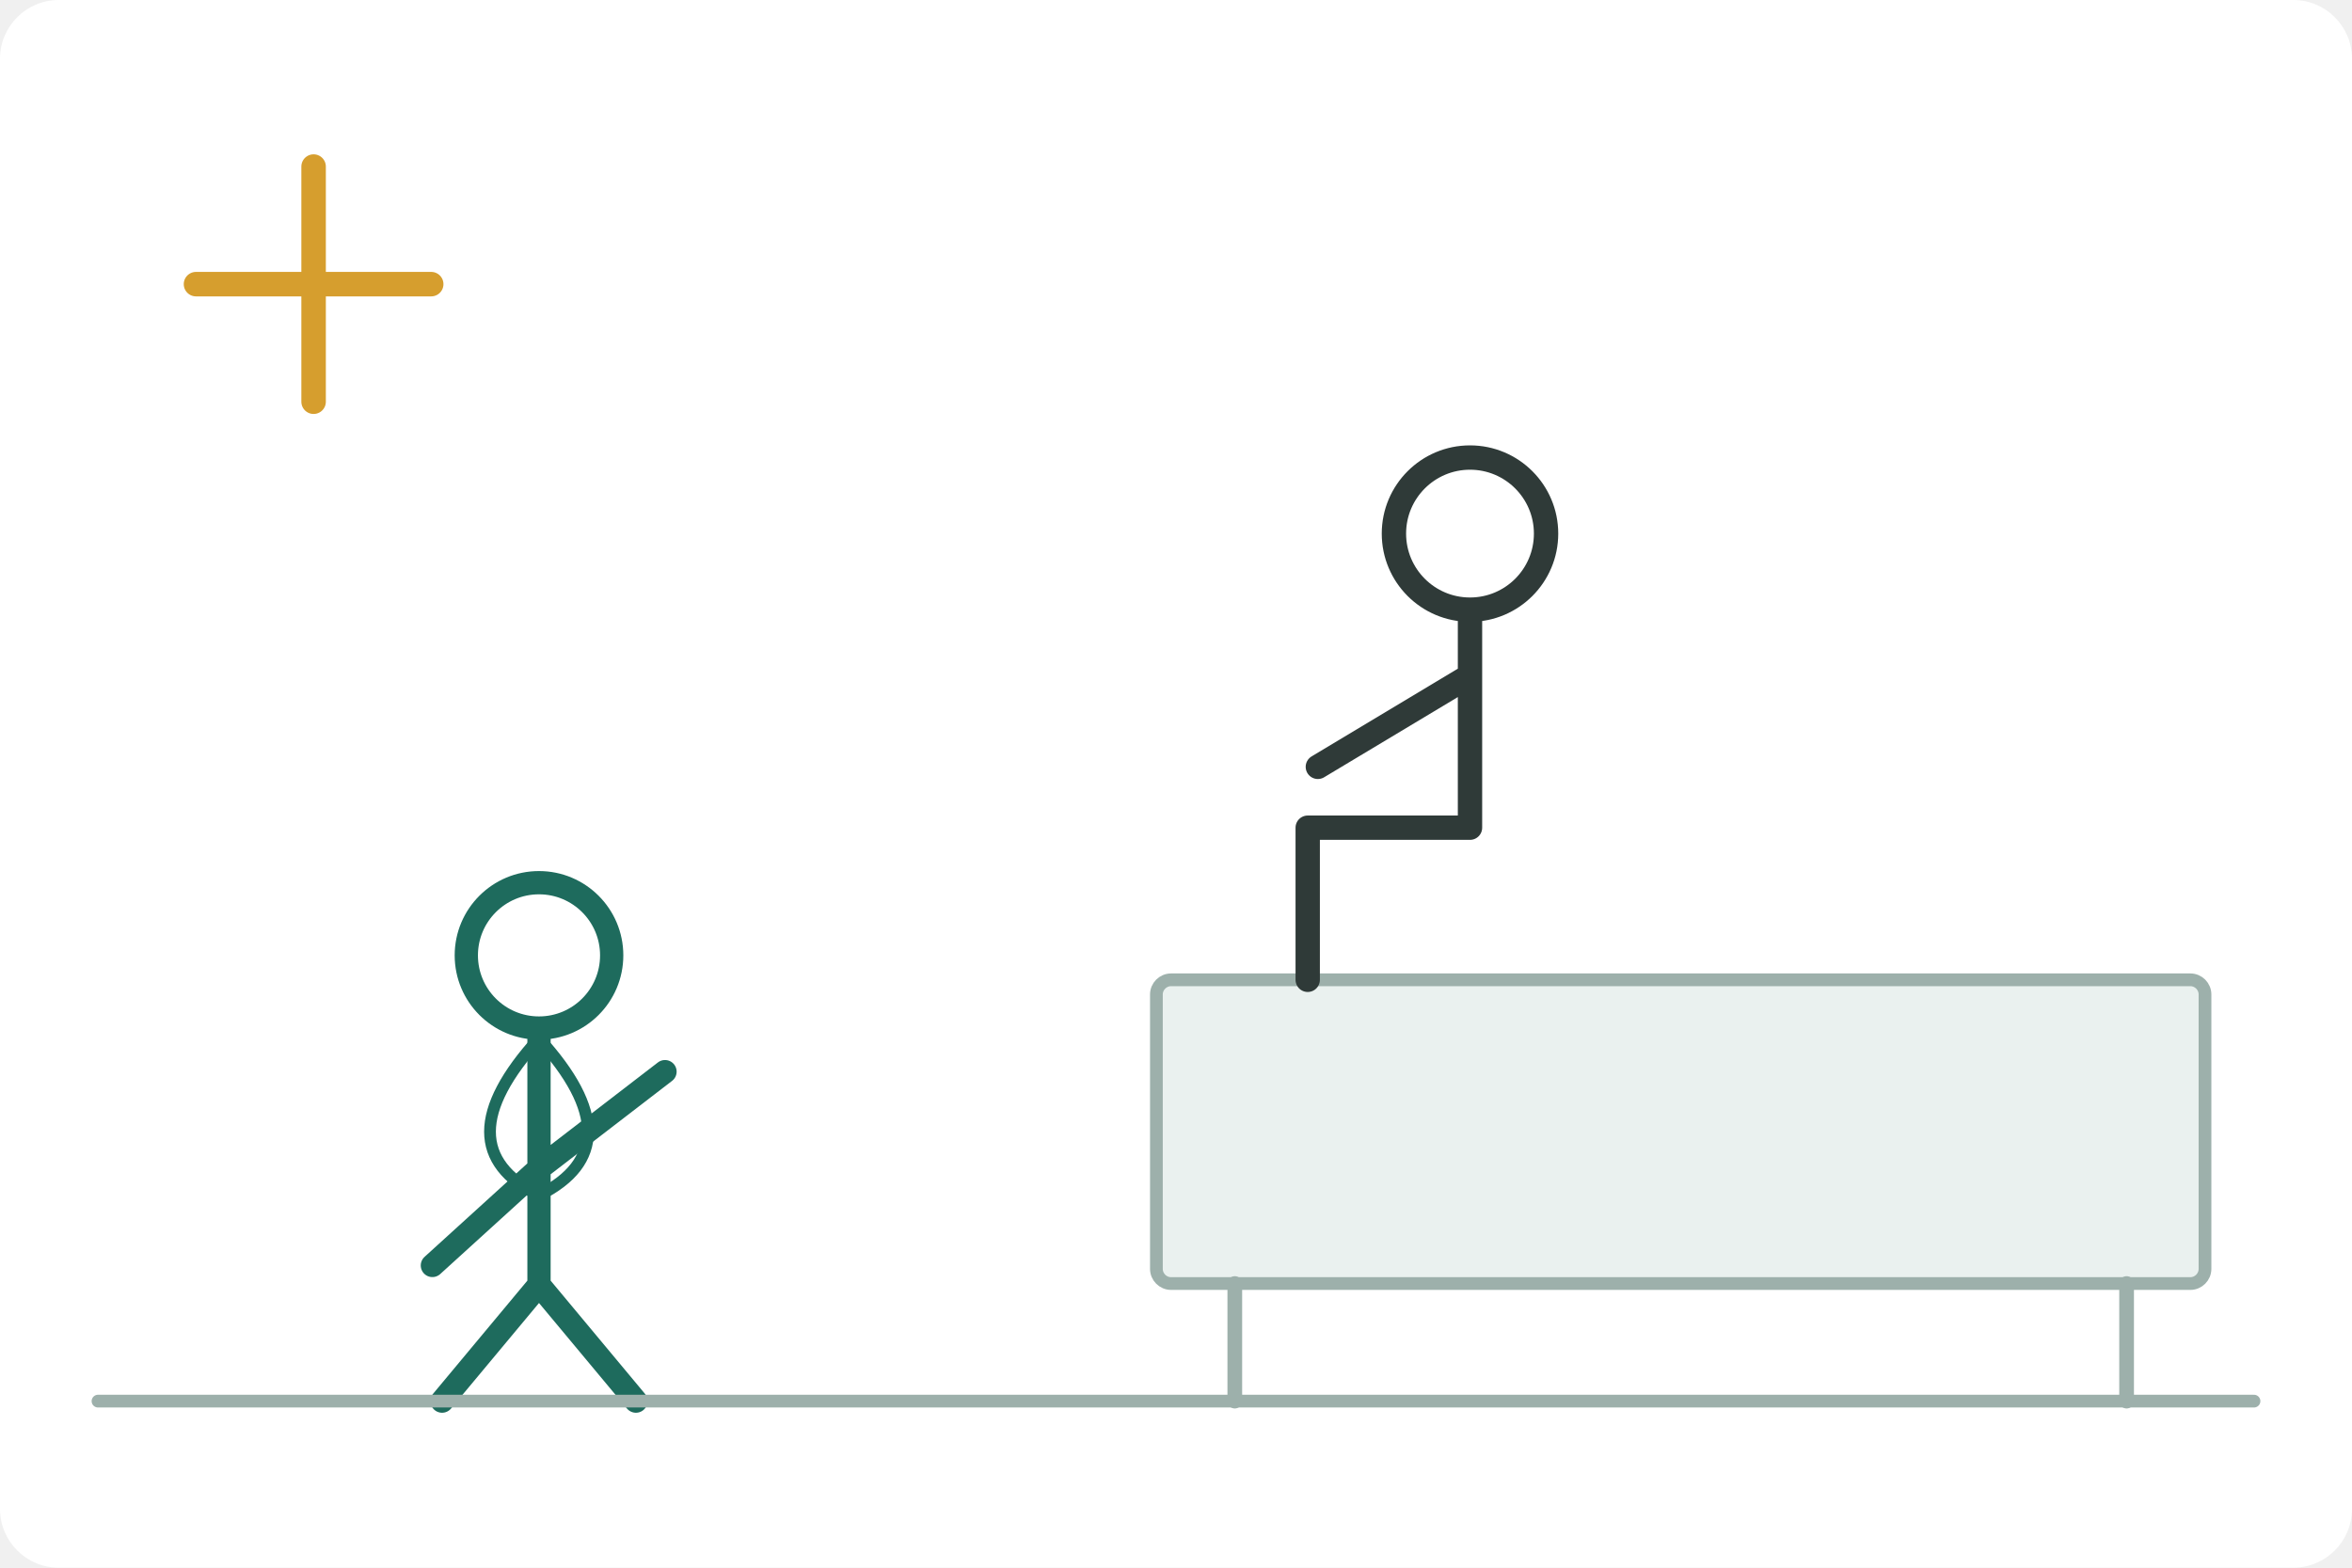
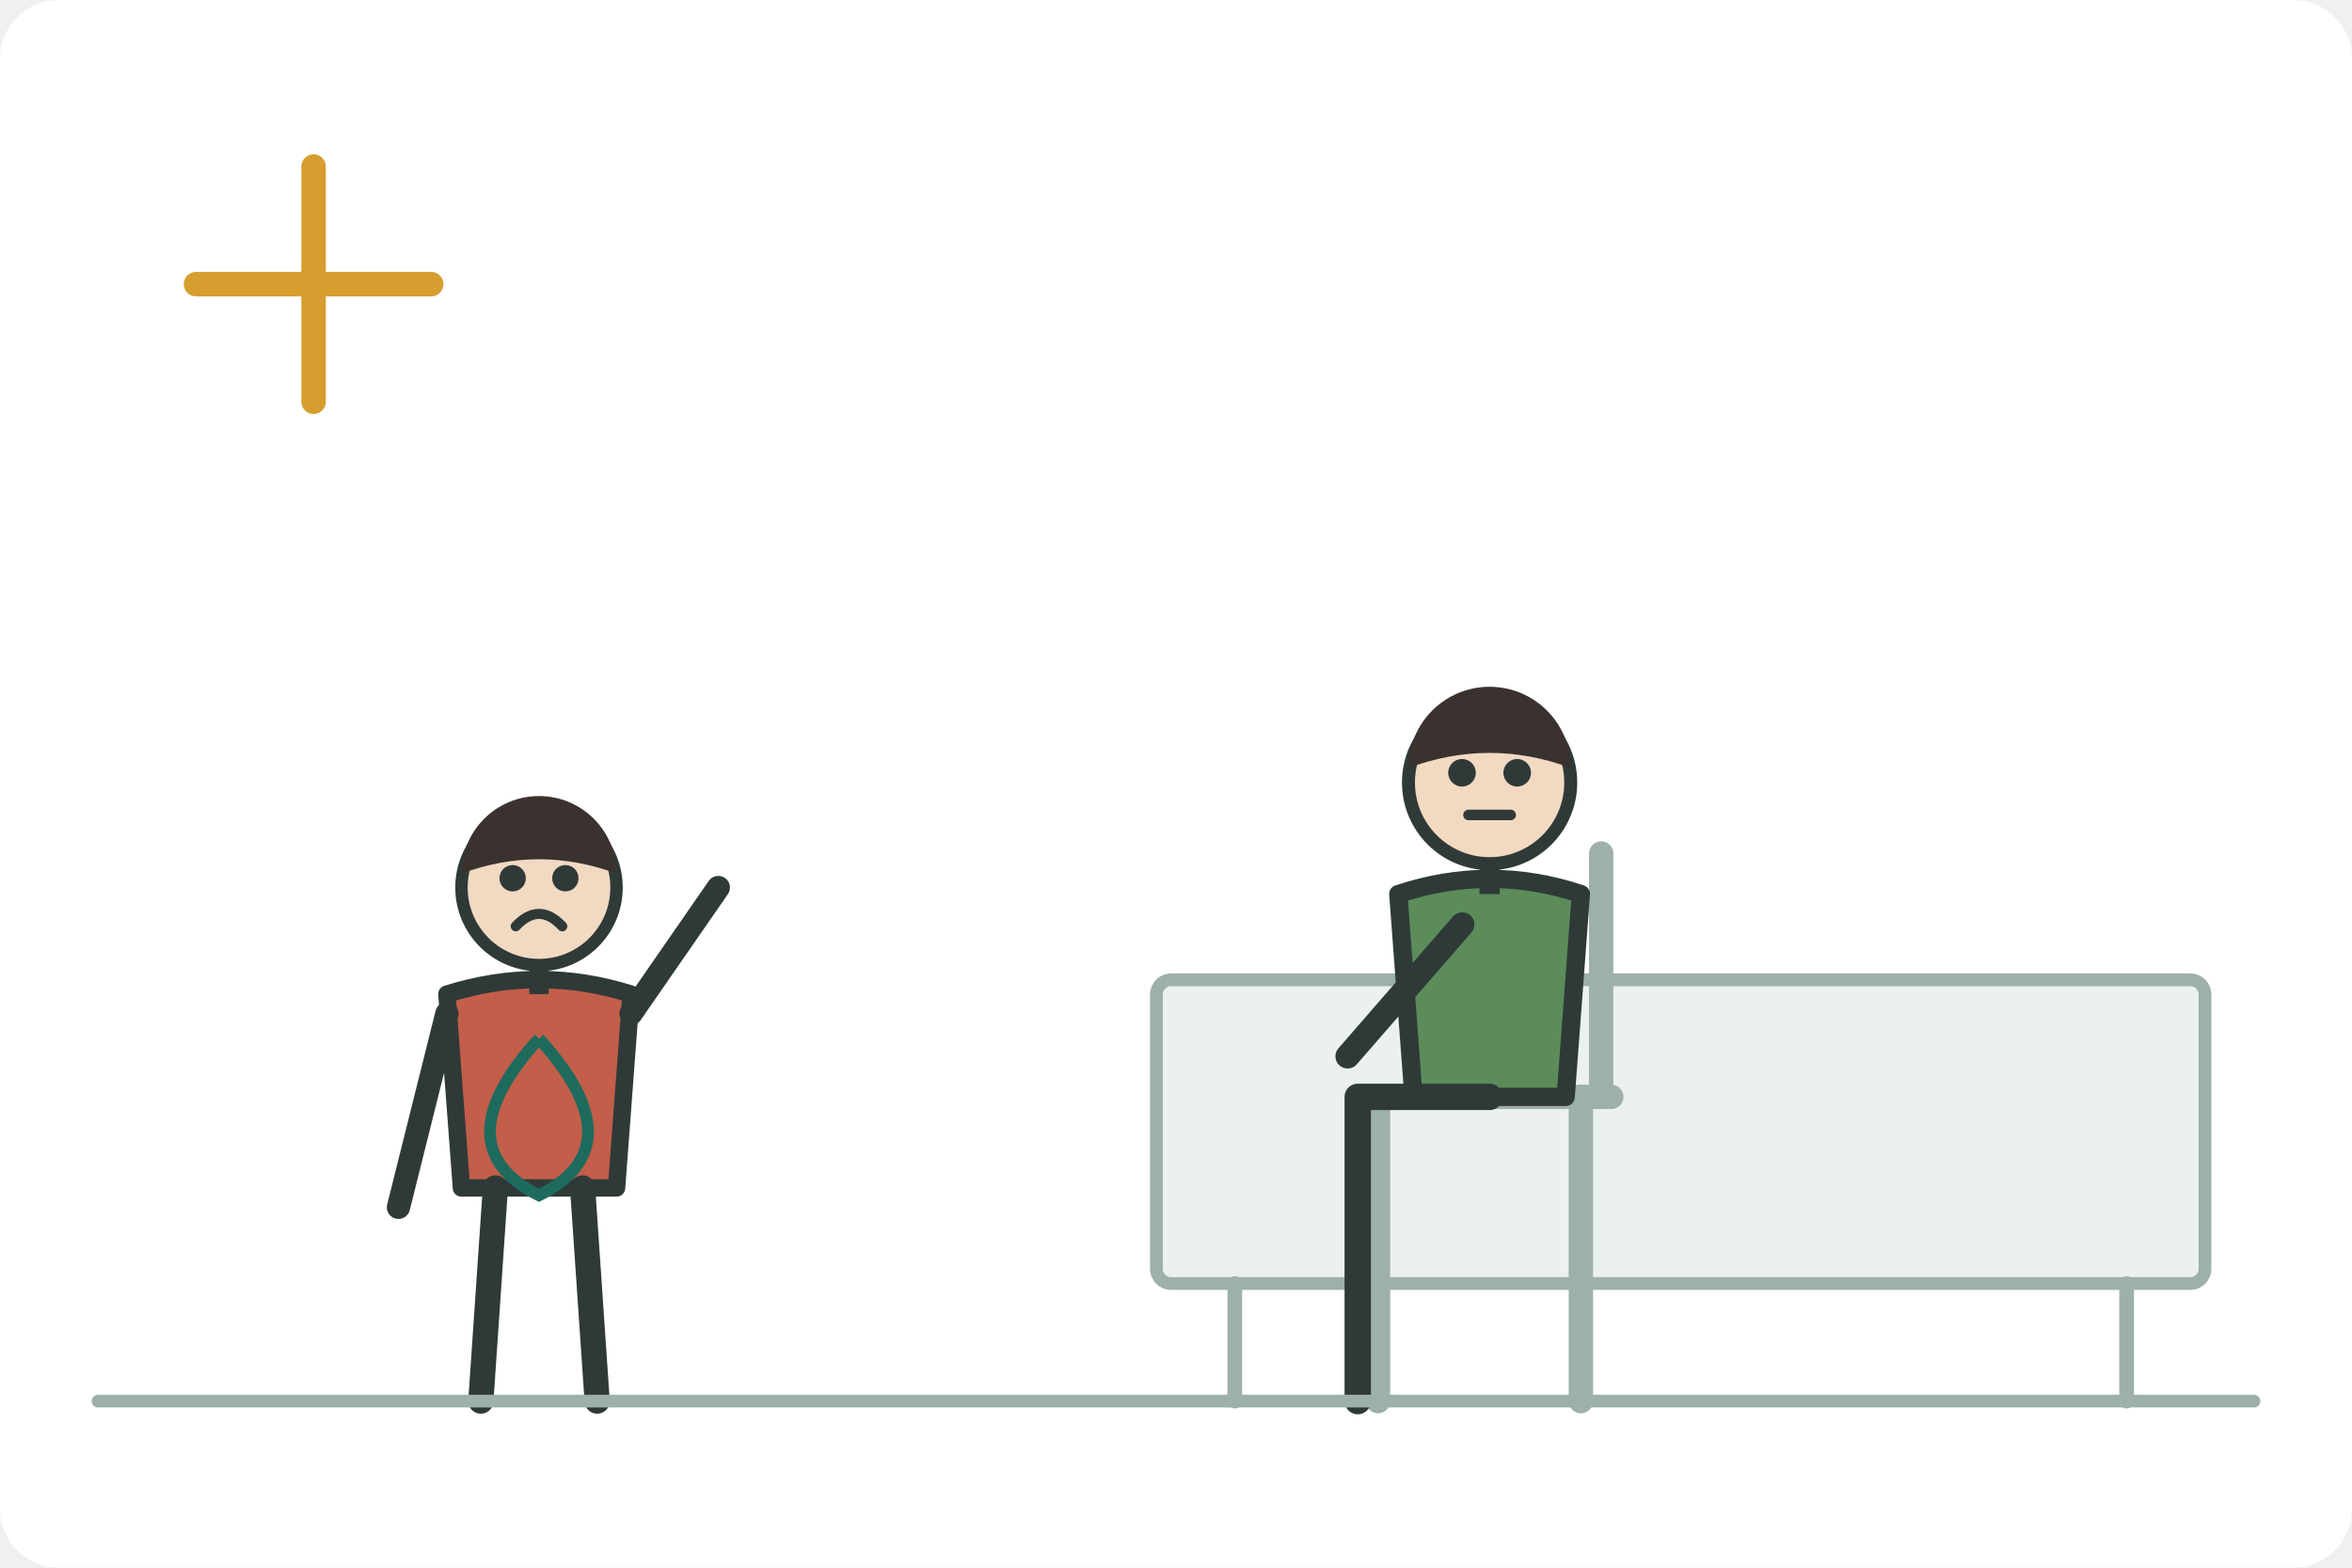
<svg xmlns="http://www.w3.org/2000/svg" viewBox="0 0 480 320" width="480" height="320" role="img" aria-label="ไปหาหมอที่โรงพยาบาล">
  <rect width="480" height="320" rx="12" fill="#FFFFFF" />
  <rect x="236" y="200" width="214" height="62" rx="3" fill="#EAF1EF" stroke="#9DB0AB" stroke-width="2.6" />
  <path d="M252,262 L252,286 M434,262 L434,286" stroke="#9DB0AB" stroke-width="3" stroke-linecap="round" />
-   <circle cx="300" cy="108.92" r="15.525" fill="none" stroke="#2F3A38" stroke-width="4.968" />
-   <path d="M300,125.48 L300,168.95 L266.88,168.95 L266.88,200 M300,137.9 L268.95,156.53" fill="none" stroke="#2F3A38" stroke-width="4.968" stroke-linecap="round" stroke-linejoin="round" />
-   <circle cx="110" cy="195.012" r="14.835" fill="none" stroke="#1E6B5D" stroke-width="4.747" />
-   <path d="M110,210.836 L110,262.264 M90.22,286 L110,262.264 L129.78,286 M88.242,258.308 L110,238.528 L135.714,218.748" fill="none" stroke="#1E6B5D" stroke-width="4.747" stroke-linecap="round" stroke-linejoin="round" />
+   <path d="M328.84,223.9 L277.09,223.9 M326.77,223.9 L326.77,174.22 M322.63,223.9 L322.63,286 M281.23,223.9 L281.23,286" fill="none" stroke="#9DB0AB" stroke-width="4.97" stroke-linecap="round" />
+   <path d="M285.37,182.5 Q304,176.29 322.63,182.5 L319.525,223.9 L288.475,223.9 Z" fill="#5B8C5A" stroke="#2F3A38" stroke-width="3.73" stroke-linejoin="round" />
+   <path d="M304,223.9 L277.09,223.9 L277.09,286" fill="none" stroke="#2F3A38" stroke-width="5.38" stroke-linecap="round" stroke-linejoin="round" />
+   <path d="M298.411,188.71 L275.02,215.62" fill="none" stroke="#2F3A38" stroke-width="4.97" stroke-linecap="round" />
+   <path d="M304,176.29 L304,182.5" stroke="#2F3A38" stroke-width="4.14" />
+   <circle cx="304" cy="159.73" r="16.56" fill="#F2D9C2" stroke="#2F3A38" stroke-width="2.65" />
+   <path d="M287.44,156.749 A16.56,16.56 0 0 1 320.56,156.749 Q304,150.622 287.44,156.749 Z" fill="#3A322E" />
+   <circle cx="298.37" cy="157.743" r="2.815" fill="#2F3A38" />
+   <circle cx="309.63" cy="157.743" r="2.815" fill="#2F3A38" />
+   <path d="M299.694,166.354 L308.306,166.354" fill="none" stroke="#2F3A38" stroke-width="2.15" stroke-linecap="round" />
+   <path d="M91.209,202.924 Q110,196.99 128.791,202.924 L125.824,242.484 L94.176,242.484 Z" fill="#C25E4A" stroke="#2F3A38" stroke-width="3.56" stroke-linejoin="round" />
+   <path d="M101.099,242.484 L98.132,286 M118.901,242.484 L121.868,286" fill="none" stroke="#2F3A38" stroke-width="5.14" stroke-linecap="round" />
+   <path d="M91.209,206.88 L81.319,246.44 M128.791,206.88 L146.593,181.166" fill="none" stroke="#2F3A38" stroke-width="4.75" stroke-linecap="round" />
+   <path d="M110,196.99 L110,202.924" stroke="#2F3A38" stroke-width="3.96" />
+   <circle cx="110" cy="181.166" r="15.824" fill="#F2D9C2" stroke="#2F3A38" stroke-width="2.53" />
+   <path d="M94.176,178.318 A15.824,15.824 0 0 1 125.824,178.318 Q110,172.463 94.176,178.318 Z" fill="#3A322E" />
+   <circle cx="104.62" cy="179.267" r="2.69" fill="#2F3A38" />
+   <circle cx="115.38" cy="179.267" r="2.69" fill="#2F3A38" />
+   <path d="M105.253,189.078 Q110,184.014 114.747,189.078" fill="none" stroke="#2F3A38" stroke-width="2.06" stroke-linecap="round" />
  <path d="M110,212 q-20,22 0,32 q20,-10 0,-32" fill="none" stroke="#1E6B5D" stroke-width="2.4" />
  <path d="M40,58 L88,58 M64,34 L64,82" stroke="#D69E2E" stroke-width="5" stroke-linecap="round" />
  <path d="M20,286 L460,286" stroke="#9DB0AB" stroke-width="2.6" stroke-linecap="round" />
</svg>
